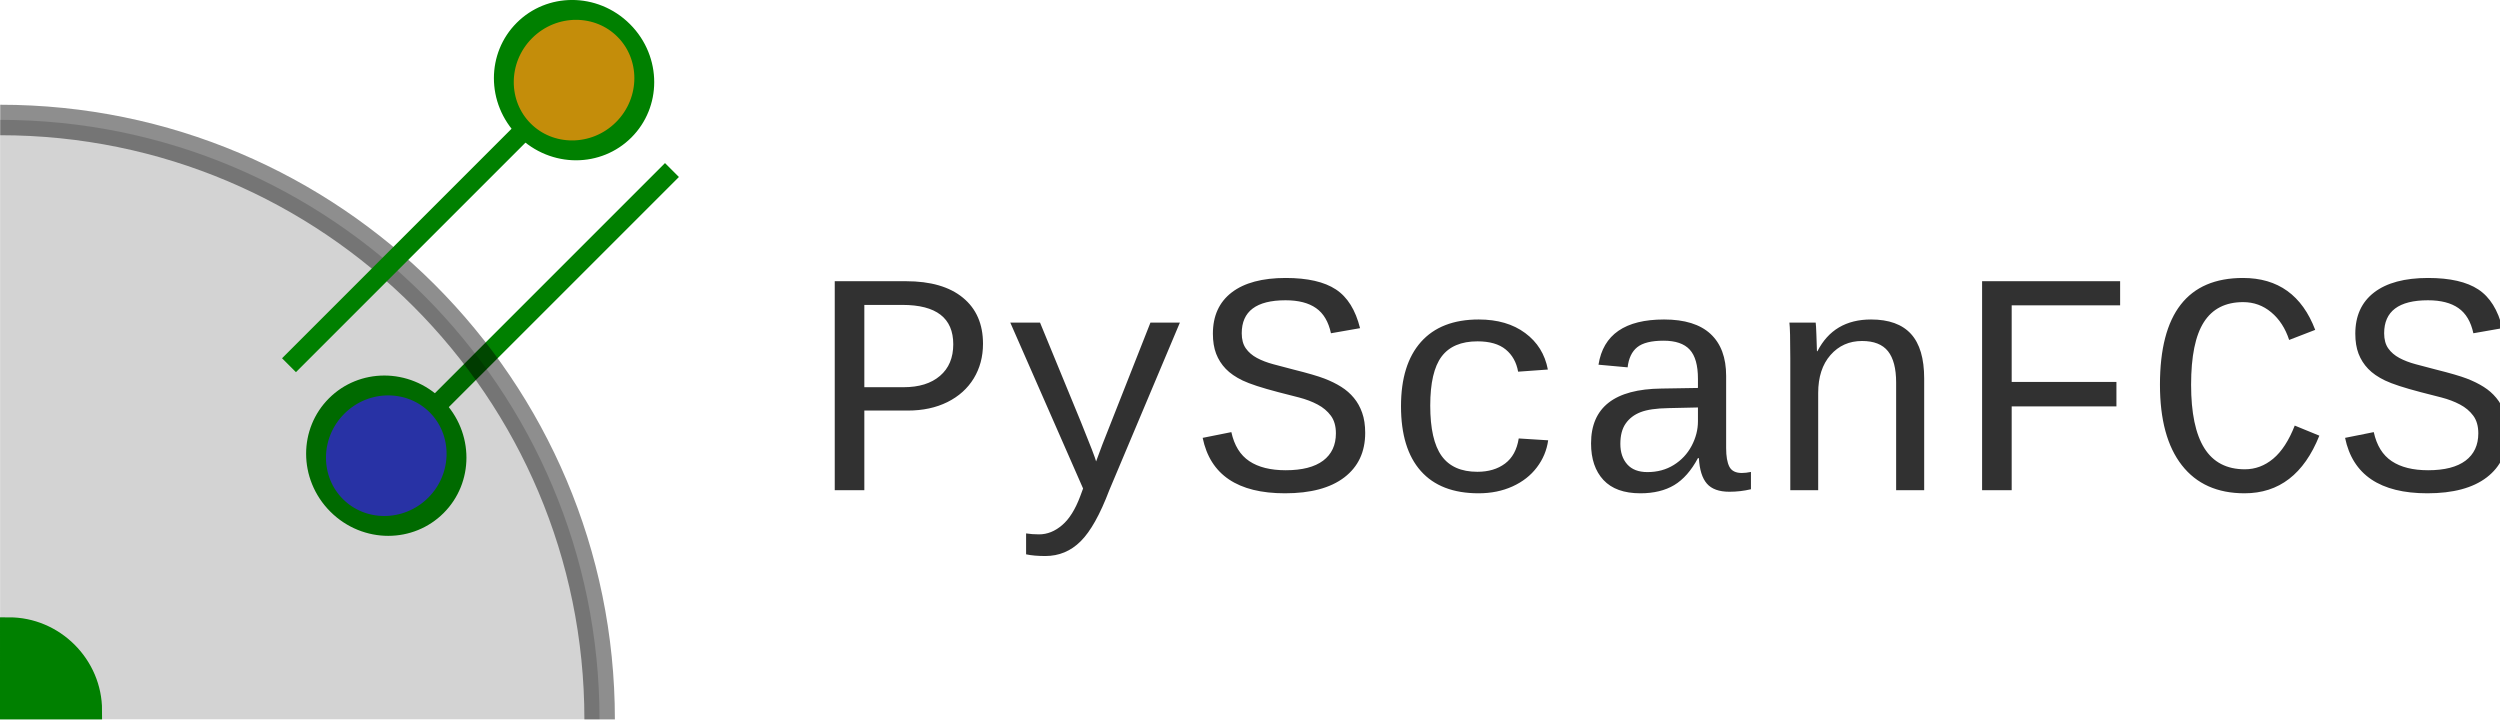
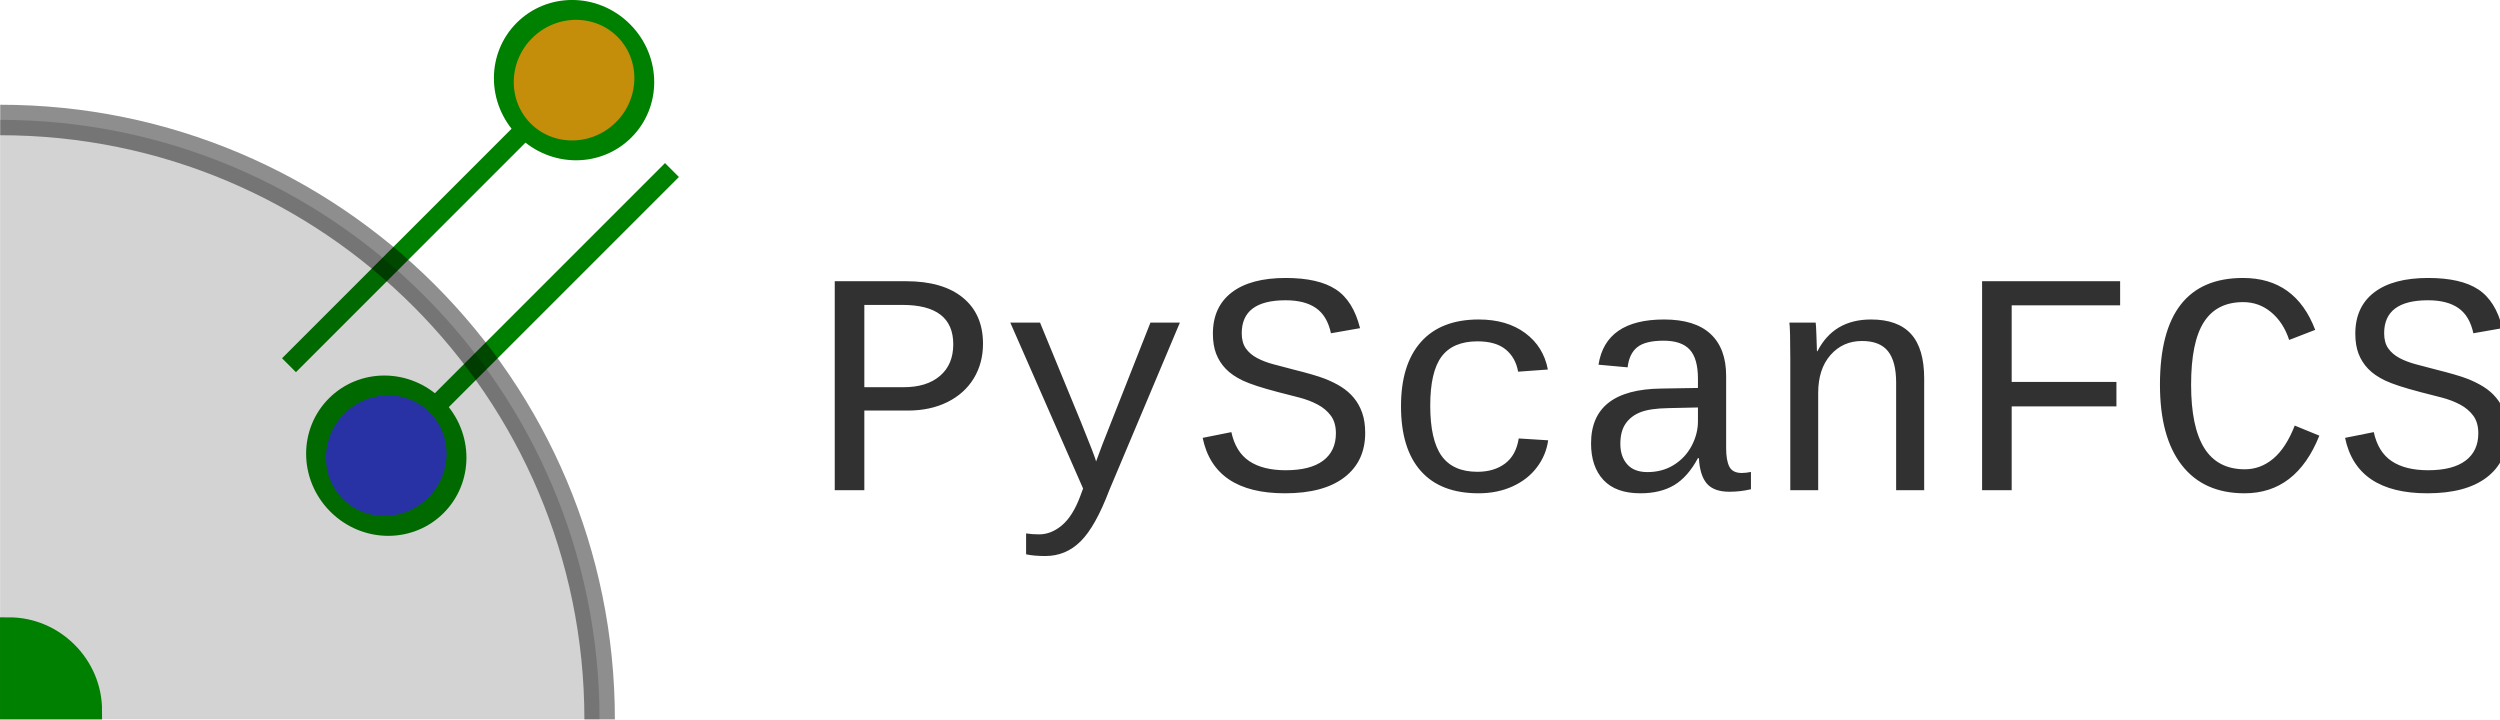
<svg xmlns="http://www.w3.org/2000/svg" width="782.773" height="225.26" id="svg2" version="1.1">
  <defs id="defs4" />
  <g id="layer1" transform="translate(-92.7947,-195.3763)">
+     <g id="g4129" transform="matrix(-0.8795617,0,0,0.8795617,402.6265,5.081843)">
+       <path id="path3251" d="M 113.055,276.879 219.671,383.496" style="fill:#008000;fill-opacity:1;stroke:#008000;stroke-width:7;stroke-linecap:butt;stroke-linejoin:miter;stroke-miterlimit:4;stroke-opacity:1;stroke-dasharray:none" />
+       <path transform="matrix(0.3977273,0.3977273,-0.4861111,0.4861111,356.5984,108.1548)" d="m 206.071,424.047 c 0,20.084 -19.899,36.365 -44.447,36.365 -24.547,0 -44.447,-16.281 -44.447,-36.365 0,-20.084 19.899,-36.365 44.447,-36.365 24.547,0 44.447,16.281 44.447,36.365 z" id="path2985-1-2" style="fill:#303dc7;fill-opacity:1;stroke:#008000;stroke-width:11.257;stroke-miterlimit:4;stroke-opacity:1;stroke-dasharray:none" />
+     </g>
+     <g id="g4133" transform="matrix(-0.8795617,0,0,0.8795617,404.2617,-1.977651)">
+       <path id="path3251-2" d="M 144.622,247.767 251.238,354.384" style="fill:#008000;fill-opacity:1;stroke:#008000;stroke-width:7;stroke-linecap:butt;stroke-linejoin:miter;stroke-miterlimit:4;stroke-opacity:1;stroke-dasharray:none" />
+       <path transform="matrix(0.3977273,0.3977273,-0.4861111,0.4861111,291.6114,-17.51123)" d="m 206.071,424.047 c 0,20.084 -19.899,36.365 -44.447,36.365 -24.547,0 -44.447,-16.281 -44.447,-36.365 0,-20.084 19.899,-36.365 44.447,-36.365 24.547,0 44.447,16.281 44.447,36.365 z" id="path2985-39" style="fill:#c48d0a;fill-opacity:1;stroke:#008000;stroke-width:11.257;stroke-miterlimit:4;stroke-opacity:1;stroke-dasharray:none" />
+     </g>
    <text xml:space="preserve" style="font-size:99.344px;font-style:normal;font-weight:normal;line-height:125%;letter-spacing:0px;word-spacing:0px;fill:#000000;fill-opacity:0.805;stroke:none;font-family:Sans" x="346.3" y="348.863" id="text3793-9">
      <tspan id="tspan3795-8" x="346.3" y="348.863" style="font-style:normal;font-variant:normal;font-weight:normal;font-stretch:normal;fill:#000000;fill-opacity:0.805;font-family:Courier New;-inkscape-font-specification:Courier New">PyScanFCS</tspan>
    </text>
-     <g id="g4450" transform="matrix(-0.8795617,0,0,0.8795617,178.3263,-9.618496)">
-       <g transform="translate(-255.0137,16.71326)" id="g4129">
-         <path style="fill:#008000;fill-opacity:1;stroke:#008000;stroke-width:7;stroke-linecap:butt;stroke-linejoin:miter;stroke-miterlimit:4;stroke-opacity:1;stroke-dasharray:none" d="M 113.055,276.879 219.671,383.496" id="path3251" />
-         <path style="fill:#303dc7;fill-opacity:1;stroke:#008000;stroke-width:11.257;stroke-miterlimit:4;stroke-opacity:1;stroke-dasharray:none" id="path2985-1-2" d="m 206.071,424.047 c 0,20.084 -19.899,36.365 -44.447,36.365 -24.547,0 -44.447,-16.281 -44.447,-36.365 0,-20.084 19.899,-36.365 44.447,-36.365 24.547,0 44.447,16.281 44.447,36.365 z" transform="matrix(0.3977273,0.3977273,-0.4861111,0.4861111,356.5984,108.1548)" />
-       </g>
-       <g transform="matrix(1.132784,0,0,1.132784,-270.3058,-12.37017)" id="g4141">
-         <path style="fill:none;stroke:#000000;stroke-width:9.583;stroke-linecap:butt;stroke-linejoin:miter;stroke-miterlimit:0;stroke-opacity:0.445;stroke-dasharray:none" d="m 136.027,442.74 c 0,-104.033 84.335,-188.368 188.368,-188.368" id="path3820-53-8" />
-         <g id="g4137">
-           <path transform="matrix(1.06557,1.06557,-1.059516,1.059516,254.3351,273.7996)" d="M 23.755,135.521 C -25.061,86.426 -25.061,6.828 23.755,-42.266 l 88.388,88.893 z" id="path3820-53" style="fill:#000000;fill-opacity:0.172;stroke:none" />
-           <path transform="matrix(0.3977273,0.3977273,-0.4861111,0.4861111,462.7807,168.7813)" d="m 130.196,449.762 c -17.358,-14.202 -17.358,-37.227 0,-51.429 l 31.429,25.714 z" id="path2985-3-0" style="fill:#008000;fill-opacity:1;stroke:#008000;stroke-width:11.257;stroke-miterlimit:4;stroke-opacity:1;stroke-dasharray:none" />
-         </g>
-       </g>
-       <g transform="translate(-256.8727,8.687105)" id="g4133">
-         <path style="fill:#008000;fill-opacity:1;stroke:#008000;stroke-width:7;stroke-linecap:butt;stroke-linejoin:miter;stroke-miterlimit:4;stroke-opacity:1;stroke-dasharray:none" d="M 144.622,247.767 251.238,354.384" id="path3251-2" />
-         <path style="fill:#c48d0a;fill-opacity:1;stroke:#008000;stroke-width:11.257;stroke-miterlimit:4;stroke-opacity:1;stroke-dasharray:none" id="path2985-39" d="m 206.071,424.047 c 0,20.084 -19.899,36.365 -44.447,36.365 -24.547,0 -44.447,-16.281 -44.447,-36.365 0,-20.084 19.899,-36.365 44.447,-36.365 24.547,0 44.447,16.281 44.447,36.365 z" transform="matrix(0.3977273,0.3977273,-0.4861111,0.4861111,291.6114,-17.51123)" />
+     <g id="g4141" transform="matrix(-0.9963531,0,0,0.9963531,416.0769,-20.49882)">
+       <path id="path3820-53-8" d="m 136.027,442.74 c 0,-104.033 84.335,-188.368 188.368,-188.368" style="fill:none;stroke:#000000;stroke-width:9.583;stroke-linecap:butt;stroke-linejoin:miter;stroke-miterlimit:0;stroke-opacity:0.445;stroke-dasharray:none" />
+       <g id="g4137">
+         <path style="fill:#000000;fill-opacity:0.172;stroke:none" id="path3820-53" d="M 23.755,135.521 C -25.061,86.426 -25.061,6.828 23.755,-42.266 l 88.388,88.893 z" transform="matrix(1.06557,1.06557,-1.059516,1.059516,254.3351,273.7996)" />
+         <path style="fill:#008000;fill-opacity:1;stroke:#008000;stroke-width:11.257;stroke-miterlimit:4;stroke-opacity:1;stroke-dasharray:none" id="path2985-3-0" d="m 130.196,449.762 c -17.358,-14.202 -17.358,-37.227 0,-51.429 l 31.429,25.714 z" transform="matrix(0.3977273,0.3977273,-0.4861111,0.4861111,462.7807,168.7813)" />
      </g>
    </g>
  </g>
</svg>
